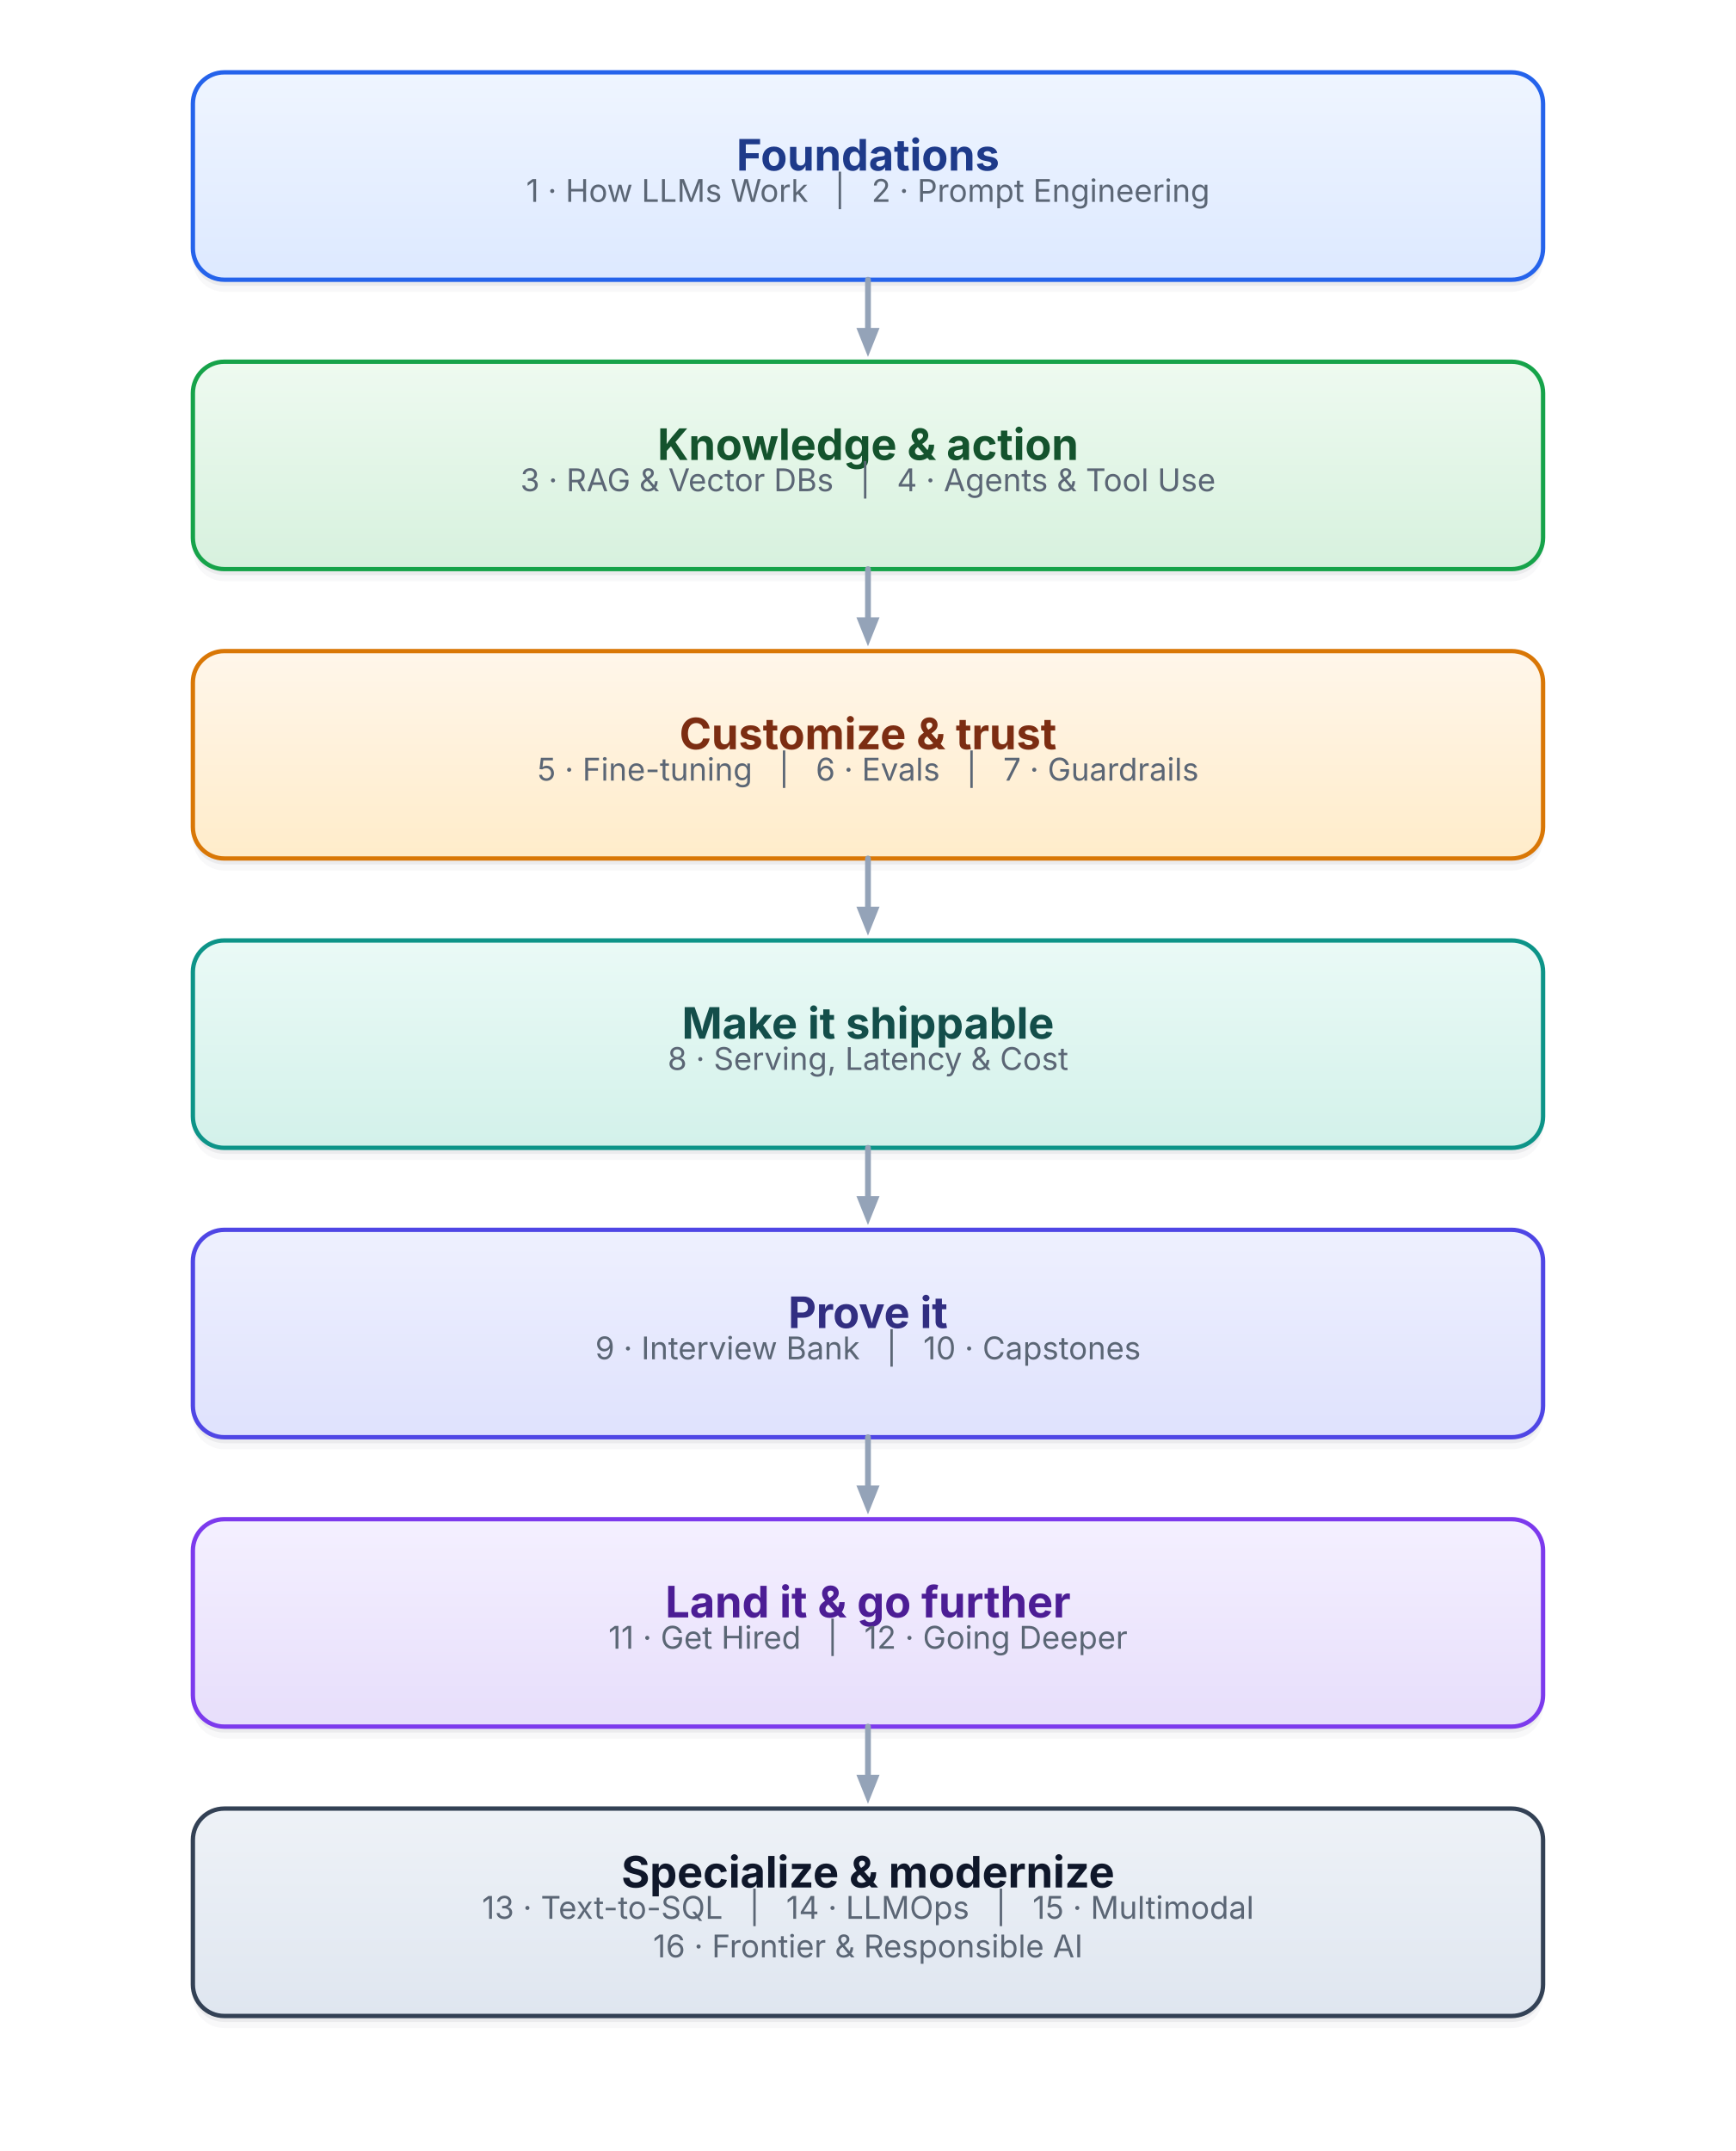
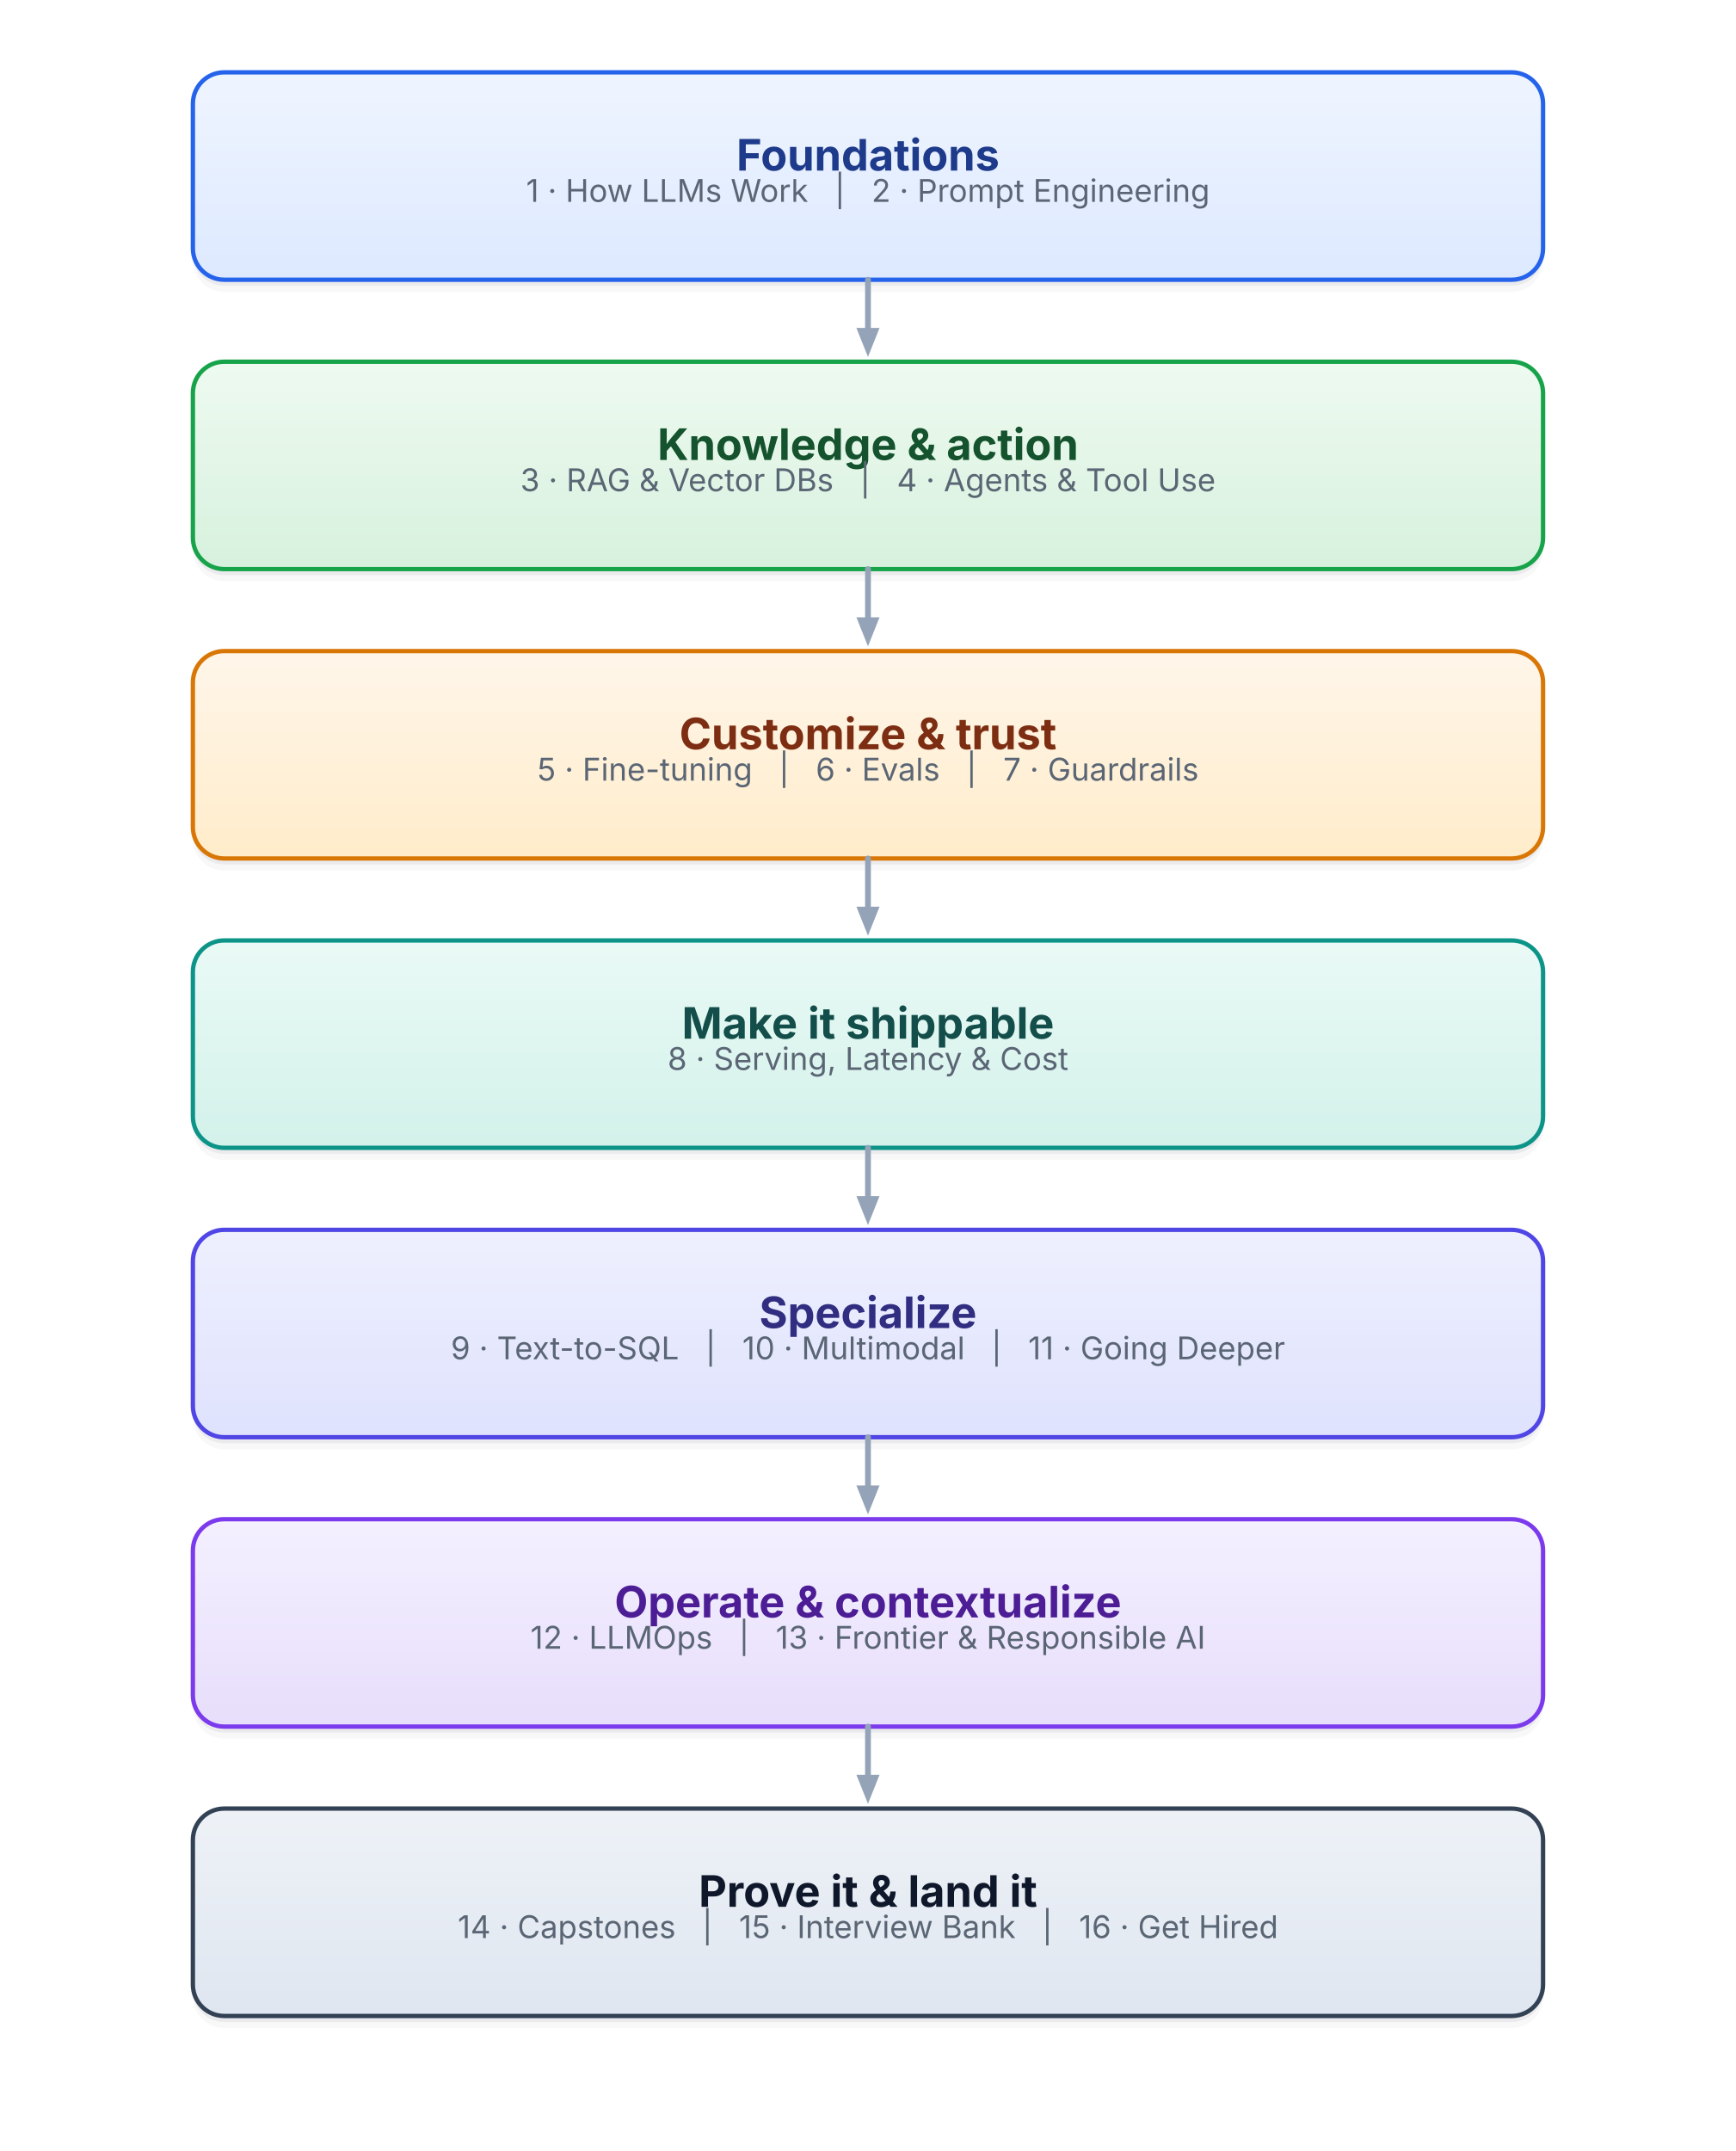
<svg xmlns="http://www.w3.org/2000/svg" viewBox="0 0 720 892" width="720" height="892" font-family="Inter, ui-sans-serif, Segoe UI, Roboto, DejaVu Sans, Helvetica, Arial, sans-serif">
  <defs>
    <linearGradient id="g_concept" x1="0" y1="0" x2="0" y2="1">
      <stop offset="0" stop-color="#eff5ff" />
      <stop offset="1" stop-color="#dde9ff" />
    </linearGradient>
    <linearGradient id="g_example" x1="0" y1="0" x2="0" y2="1">
      <stop offset="0" stop-color="#eefaf0" />
      <stop offset="1" stop-color="#d7f1de" />
    </linearGradient>
    <linearGradient id="g_key" x1="0" y1="0" x2="0" y2="1">
      <stop offset="0" stop-color="#fff6ea" />
      <stop offset="1" stop-color="#ffecca" />
    </linearGradient>
    <linearGradient id="g_practice" x1="0" y1="0" x2="0" y2="1">
      <stop offset="0" stop-color="#f4f0ff" />
      <stop offset="1" stop-color="#e7defb" />
    </linearGradient>
    <linearGradient id="g_deep" x1="0" y1="0" x2="0" y2="1">
      <stop offset="0" stop-color="#eafaf6" />
      <stop offset="1" stop-color="#d3f1ea" />
    </linearGradient>
    <linearGradient id="g_note" x1="0" y1="0" x2="0" y2="1">
      <stop offset="0" stop-color="#f1f5f9" />
      <stop offset="1" stop-color="#e5edf6" />
    </linearGradient>
    <linearGradient id="g_warn" x1="0" y1="0" x2="0" y2="1">
      <stop offset="0" stop-color="#fef1ef" />
      <stop offset="1" stop-color="#fde2dd" />
    </linearGradient>
    <linearGradient id="g_ink" x1="0" y1="0" x2="0" y2="1">
      <stop offset="0" stop-color="#eef2f7" />
      <stop offset="1" stop-color="#dfe6f0" />
    </linearGradient>
    <linearGradient id="g_plain" x1="0" y1="0" x2="0" y2="1">
      <stop offset="0" stop-color="#ffffff" />
      <stop offset="1" stop-color="#f3f7fc" />
    </linearGradient>
    <linearGradient id="g_accent" x1="0" y1="0" x2="0" y2="1">
      <stop offset="0" stop-color="#eef0fe" />
      <stop offset="1" stop-color="#dfe2fd" />
    </linearGradient>
  </defs>
  <rect x="0" y="0" width="720" height="892" fill="#ffffff" />
  <rect x="80" y="32.5" width="560" height="86" rx="13" ry="13" fill="#0f172a" opacity="0.055" />
  <rect x="80" y="35" width="560" height="86" rx="13" ry="13" fill="#1e293b" opacity="0.035" />
  <rect x="80" y="30" width="560" height="86" rx="13" ry="13" fill="url(#g_concept)" stroke="#2563eb" stroke-width="1.8" />
  <text x="360.0" y="64.0" font-family="Inter, ui-sans-serif, Segoe UI, Roboto, DejaVu Sans, Helvetica, Arial, sans-serif" font-size="18" fill="#1e3a8a" text-anchor="middle" font-weight="bold" dominant-baseline="middle" xml:space="preserve">Foundations</text>
  <text x="360.0" y="79.0" font-family="Inter, ui-sans-serif, Segoe UI, Roboto, DejaVu Sans, Helvetica, Arial, sans-serif" font-size="13" fill="#5b6675" text-anchor="middle" font-weight="normal" dominant-baseline="middle" xml:space="preserve">1 · How LLMs Work   |   2 · Prompt Engineering</text>
  <rect x="80" y="152.5" width="560" height="86" rx="13" ry="13" fill="#0f172a" opacity="0.055" />
  <rect x="80" y="155" width="560" height="86" rx="13" ry="13" fill="#1e293b" opacity="0.035" />
  <rect x="80" y="150" width="560" height="86" rx="13" ry="13" fill="url(#g_example)" stroke="#16a34a" stroke-width="1.8" />
  <text x="360.0" y="184.0" font-family="Inter, ui-sans-serif, Segoe UI, Roboto, DejaVu Sans, Helvetica, Arial, sans-serif" font-size="18" fill="#14532d" text-anchor="middle" font-weight="bold" dominant-baseline="middle" xml:space="preserve">Knowledge &amp; action</text>
  <text x="360.0" y="199.0" font-family="Inter, ui-sans-serif, Segoe UI, Roboto, DejaVu Sans, Helvetica, Arial, sans-serif" font-size="13" fill="#5b6675" text-anchor="middle" font-weight="normal" dominant-baseline="middle" xml:space="preserve">3 · RAG &amp; Vector DBs   |   4 · Agents &amp; Tool Use</text>
  <rect x="80" y="272.5" width="560" height="86" rx="13" ry="13" fill="#0f172a" opacity="0.055" />
  <rect x="80" y="275" width="560" height="86" rx="13" ry="13" fill="#1e293b" opacity="0.035" />
  <rect x="80" y="270" width="560" height="86" rx="13" ry="13" fill="url(#g_key)" stroke="#d97706" stroke-width="1.8" />
  <text x="360.0" y="304.0" font-family="Inter, ui-sans-serif, Segoe UI, Roboto, DejaVu Sans, Helvetica, Arial, sans-serif" font-size="18" fill="#7c2d12" text-anchor="middle" font-weight="bold" dominant-baseline="middle" xml:space="preserve">Customize &amp; trust</text>
  <text x="360.0" y="319.0" font-family="Inter, ui-sans-serif, Segoe UI, Roboto, DejaVu Sans, Helvetica, Arial, sans-serif" font-size="13" fill="#5b6675" text-anchor="middle" font-weight="normal" dominant-baseline="middle" xml:space="preserve">5 · Fine-tuning   |   6 · Evals   |   7 · Guardrails</text>
  <rect x="80" y="392.5" width="560" height="86" rx="13" ry="13" fill="#0f172a" opacity="0.055" />
  <rect x="80" y="395" width="560" height="86" rx="13" ry="13" fill="#1e293b" opacity="0.035" />
  <rect x="80" y="390" width="560" height="86" rx="13" ry="13" fill="url(#g_deep)" stroke="#0d9488" stroke-width="1.8" />
  <text x="360.0" y="424.0" font-family="Inter, ui-sans-serif, Segoe UI, Roboto, DejaVu Sans, Helvetica, Arial, sans-serif" font-size="18" fill="#134e4a" text-anchor="middle" font-weight="bold" dominant-baseline="middle" xml:space="preserve">Make it shippable</text>
  <text x="360.0" y="439.0" font-family="Inter, ui-sans-serif, Segoe UI, Roboto, DejaVu Sans, Helvetica, Arial, sans-serif" font-size="13" fill="#5b6675" text-anchor="middle" font-weight="normal" dominant-baseline="middle" xml:space="preserve">8 · Serving, Latency &amp; Cost</text>
  <rect x="80" y="512.5" width="560" height="86" rx="13" ry="13" fill="#0f172a" opacity="0.055" />
  <rect x="80" y="515" width="560" height="86" rx="13" ry="13" fill="#1e293b" opacity="0.035" />
  <rect x="80" y="510" width="560" height="86" rx="13" ry="13" fill="url(#g_accent)" stroke="#4f46e5" stroke-width="1.8" />
-   <text x="360.0" y="544.0" font-family="Inter, ui-sans-serif, Segoe UI, Roboto, DejaVu Sans, Helvetica, Arial, sans-serif" font-size="18" fill="#312e81" text-anchor="middle" font-weight="bold" dominant-baseline="middle" xml:space="preserve">Prove it</text>
-   <text x="360.0" y="559.0" font-family="Inter, ui-sans-serif, Segoe UI, Roboto, DejaVu Sans, Helvetica, Arial, sans-serif" font-size="13" fill="#5b6675" text-anchor="middle" font-weight="normal" dominant-baseline="middle" xml:space="preserve">9 · Interview Bank   |   10 · Capstones</text>
+   <text x="360.0" y="544.0" font-family="Inter, ui-sans-serif, Segoe UI, Roboto, DejaVu Sans, Helvetica, Arial, sans-serif" font-size="18" fill="#312e81" text-anchor="middle" font-weight="bold" dominant-baseline="middle" xml:space="preserve">Specialize</text>
+   <text x="360.0" y="559.0" font-family="Inter, ui-sans-serif, Segoe UI, Roboto, DejaVu Sans, Helvetica, Arial, sans-serif" font-size="13" fill="#5b6675" text-anchor="middle" font-weight="normal" dominant-baseline="middle" xml:space="preserve">9 · Text-to-SQL   |   10 · Multimodal   |   11 · Going Deeper</text>
  <rect x="80" y="632.5" width="560" height="86" rx="13" ry="13" fill="#0f172a" opacity="0.055" />
  <rect x="80" y="635" width="560" height="86" rx="13" ry="13" fill="#1e293b" opacity="0.035" />
  <rect x="80" y="630" width="560" height="86" rx="13" ry="13" fill="url(#g_practice)" stroke="#7c3aed" stroke-width="1.8" />
-   <text x="360.0" y="664.0" font-family="Inter, ui-sans-serif, Segoe UI, Roboto, DejaVu Sans, Helvetica, Arial, sans-serif" font-size="18" fill="#4c1d95" text-anchor="middle" font-weight="bold" dominant-baseline="middle" xml:space="preserve">Land it &amp; go further</text>
-   <text x="360.0" y="679.0" font-family="Inter, ui-sans-serif, Segoe UI, Roboto, DejaVu Sans, Helvetica, Arial, sans-serif" font-size="13" fill="#5b6675" text-anchor="middle" font-weight="normal" dominant-baseline="middle" xml:space="preserve">11 · Get Hired   |   12 · Going Deeper</text>
+   <text x="360.0" y="664.0" font-family="Inter, ui-sans-serif, Segoe UI, Roboto, DejaVu Sans, Helvetica, Arial, sans-serif" font-size="18" fill="#4c1d95" text-anchor="middle" font-weight="bold" dominant-baseline="middle" xml:space="preserve">Operate &amp; contextualize</text>
+   <text x="360.0" y="679.0" font-family="Inter, ui-sans-serif, Segoe UI, Roboto, DejaVu Sans, Helvetica, Arial, sans-serif" font-size="13" fill="#5b6675" text-anchor="middle" font-weight="normal" dominant-baseline="middle" xml:space="preserve">12 · LLMOps   |   13 · Frontier &amp; Responsible AI</text>
  <rect x="80" y="752.5" width="560" height="86" rx="13" ry="13" fill="#0f172a" opacity="0.055" />
  <rect x="80" y="755" width="560" height="86" rx="13" ry="13" fill="#1e293b" opacity="0.035" />
  <rect x="80" y="750" width="560" height="86" rx="13" ry="13" fill="url(#g_ink)" stroke="#334155" stroke-width="1.8" />
-   <text x="360.0" y="776.0" font-family="Inter, ui-sans-serif, Segoe UI, Roboto, DejaVu Sans, Helvetica, Arial, sans-serif" font-size="18" fill="#0f172a" text-anchor="middle" font-weight="bold" dominant-baseline="middle" xml:space="preserve">Specialize &amp; modernize</text>
-   <text x="360.0" y="791.0" font-family="Inter, ui-sans-serif, Segoe UI, Roboto, DejaVu Sans, Helvetica, Arial, sans-serif" font-size="13" fill="#5b6675" text-anchor="middle" font-weight="normal" dominant-baseline="middle" xml:space="preserve">13 · Text-to-SQL   |   14 · LLMOps   |   15 · Multimodal</text>
-   <text x="360.0" y="807.0" font-family="Inter, ui-sans-serif, Segoe UI, Roboto, DejaVu Sans, Helvetica, Arial, sans-serif" font-size="13" fill="#5b6675" text-anchor="middle" font-weight="normal" dominant-baseline="middle" xml:space="preserve">16 · Frontier &amp; Responsible AI</text>
+   <text x="360.0" y="784.0" font-family="Inter, ui-sans-serif, Segoe UI, Roboto, DejaVu Sans, Helvetica, Arial, sans-serif" font-size="18" fill="#0f172a" text-anchor="middle" font-weight="bold" dominant-baseline="middle" xml:space="preserve">Prove it &amp; land it</text>
+   <text x="360.0" y="799.0" font-family="Inter, ui-sans-serif, Segoe UI, Roboto, DejaVu Sans, Helvetica, Arial, sans-serif" font-size="13" fill="#5b6675" text-anchor="middle" font-weight="normal" dominant-baseline="middle" xml:space="preserve">14 · Capstones   |   15 · Interview Bank   |   16 · Get Hired</text>
  <line x1="360" y1="116" x2="360.0" y2="136.0" stroke="#94a3b8" stroke-width="2.4" stroke-linecap="round" />
  <polygon points="360.0,148.0 355.2,136.0 364.8,136.0" fill="#94a3b8" />
  <line x1="360" y1="236" x2="360.0" y2="256.0" stroke="#94a3b8" stroke-width="2.4" stroke-linecap="round" />
  <polygon points="360.0,268.0 355.2,256.0 364.8,256.0" fill="#94a3b8" />
  <line x1="360" y1="356" x2="360.0" y2="376.0" stroke="#94a3b8" stroke-width="2.4" stroke-linecap="round" />
  <polygon points="360.0,388.0 355.2,376.0 364.8,376.0" fill="#94a3b8" />
  <line x1="360" y1="476" x2="360.0" y2="496.0" stroke="#94a3b8" stroke-width="2.4" stroke-linecap="round" />
  <polygon points="360.0,508.0 355.2,496.0 364.8,496.0" fill="#94a3b8" />
  <line x1="360" y1="596" x2="360.0" y2="616.0" stroke="#94a3b8" stroke-width="2.4" stroke-linecap="round" />
  <polygon points="360.0,628.0 355.2,616.0 364.8,616.0" fill="#94a3b8" />
  <line x1="360" y1="716" x2="360.0" y2="736.0" stroke="#94a3b8" stroke-width="2.4" stroke-linecap="round" />
  <polygon points="360.0,748.0 355.2,736.0 364.8,736.0" fill="#94a3b8" />
</svg>
